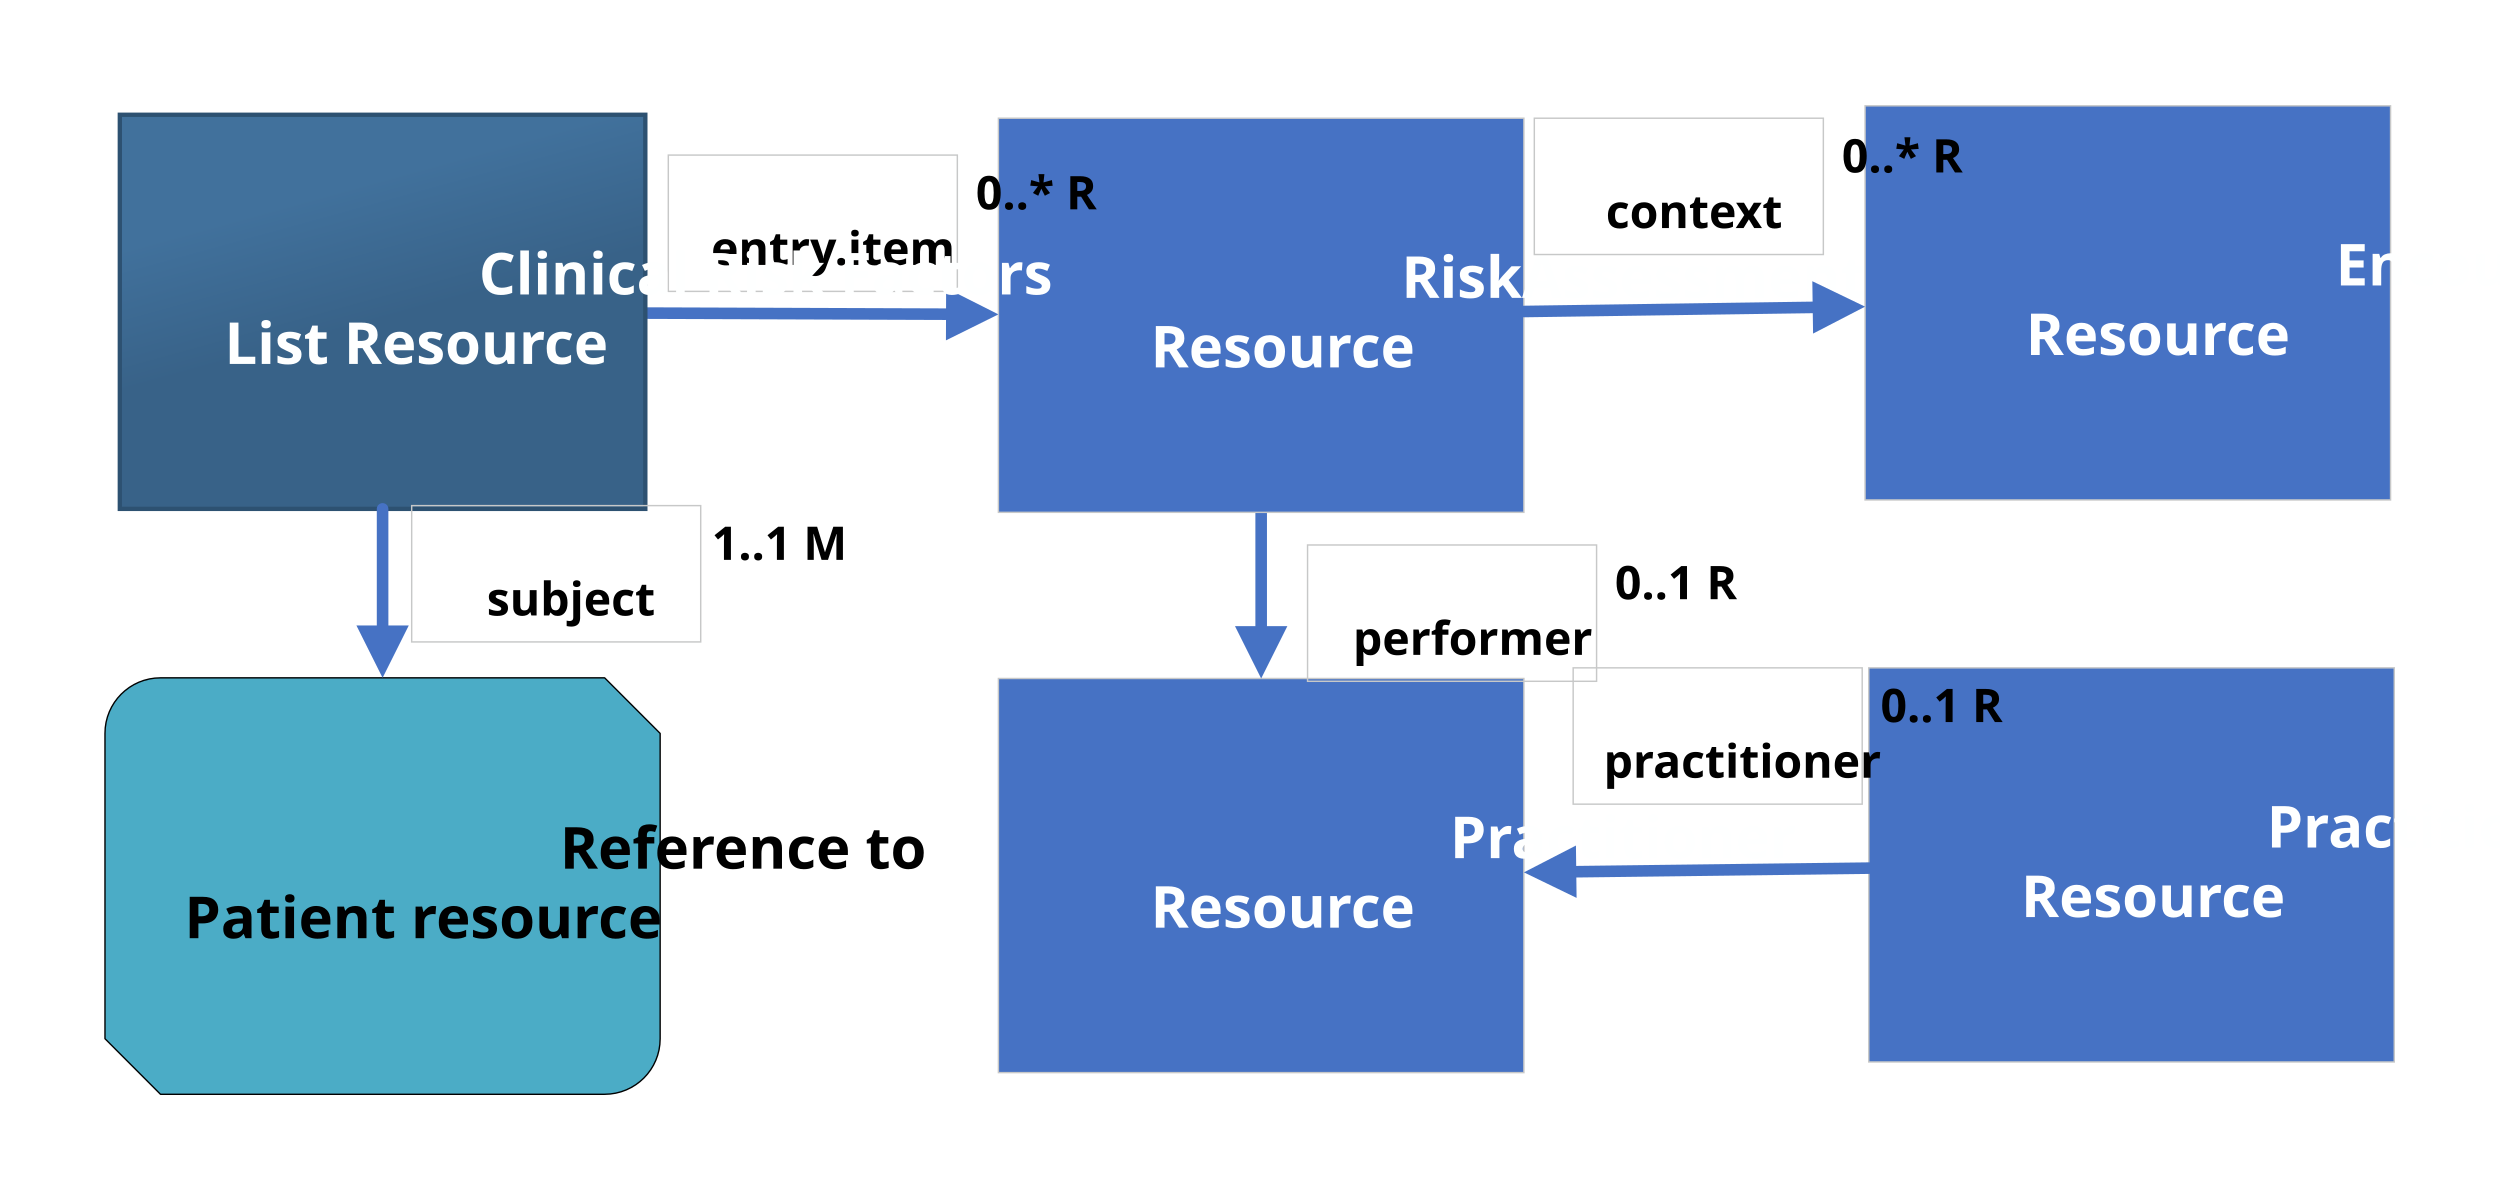
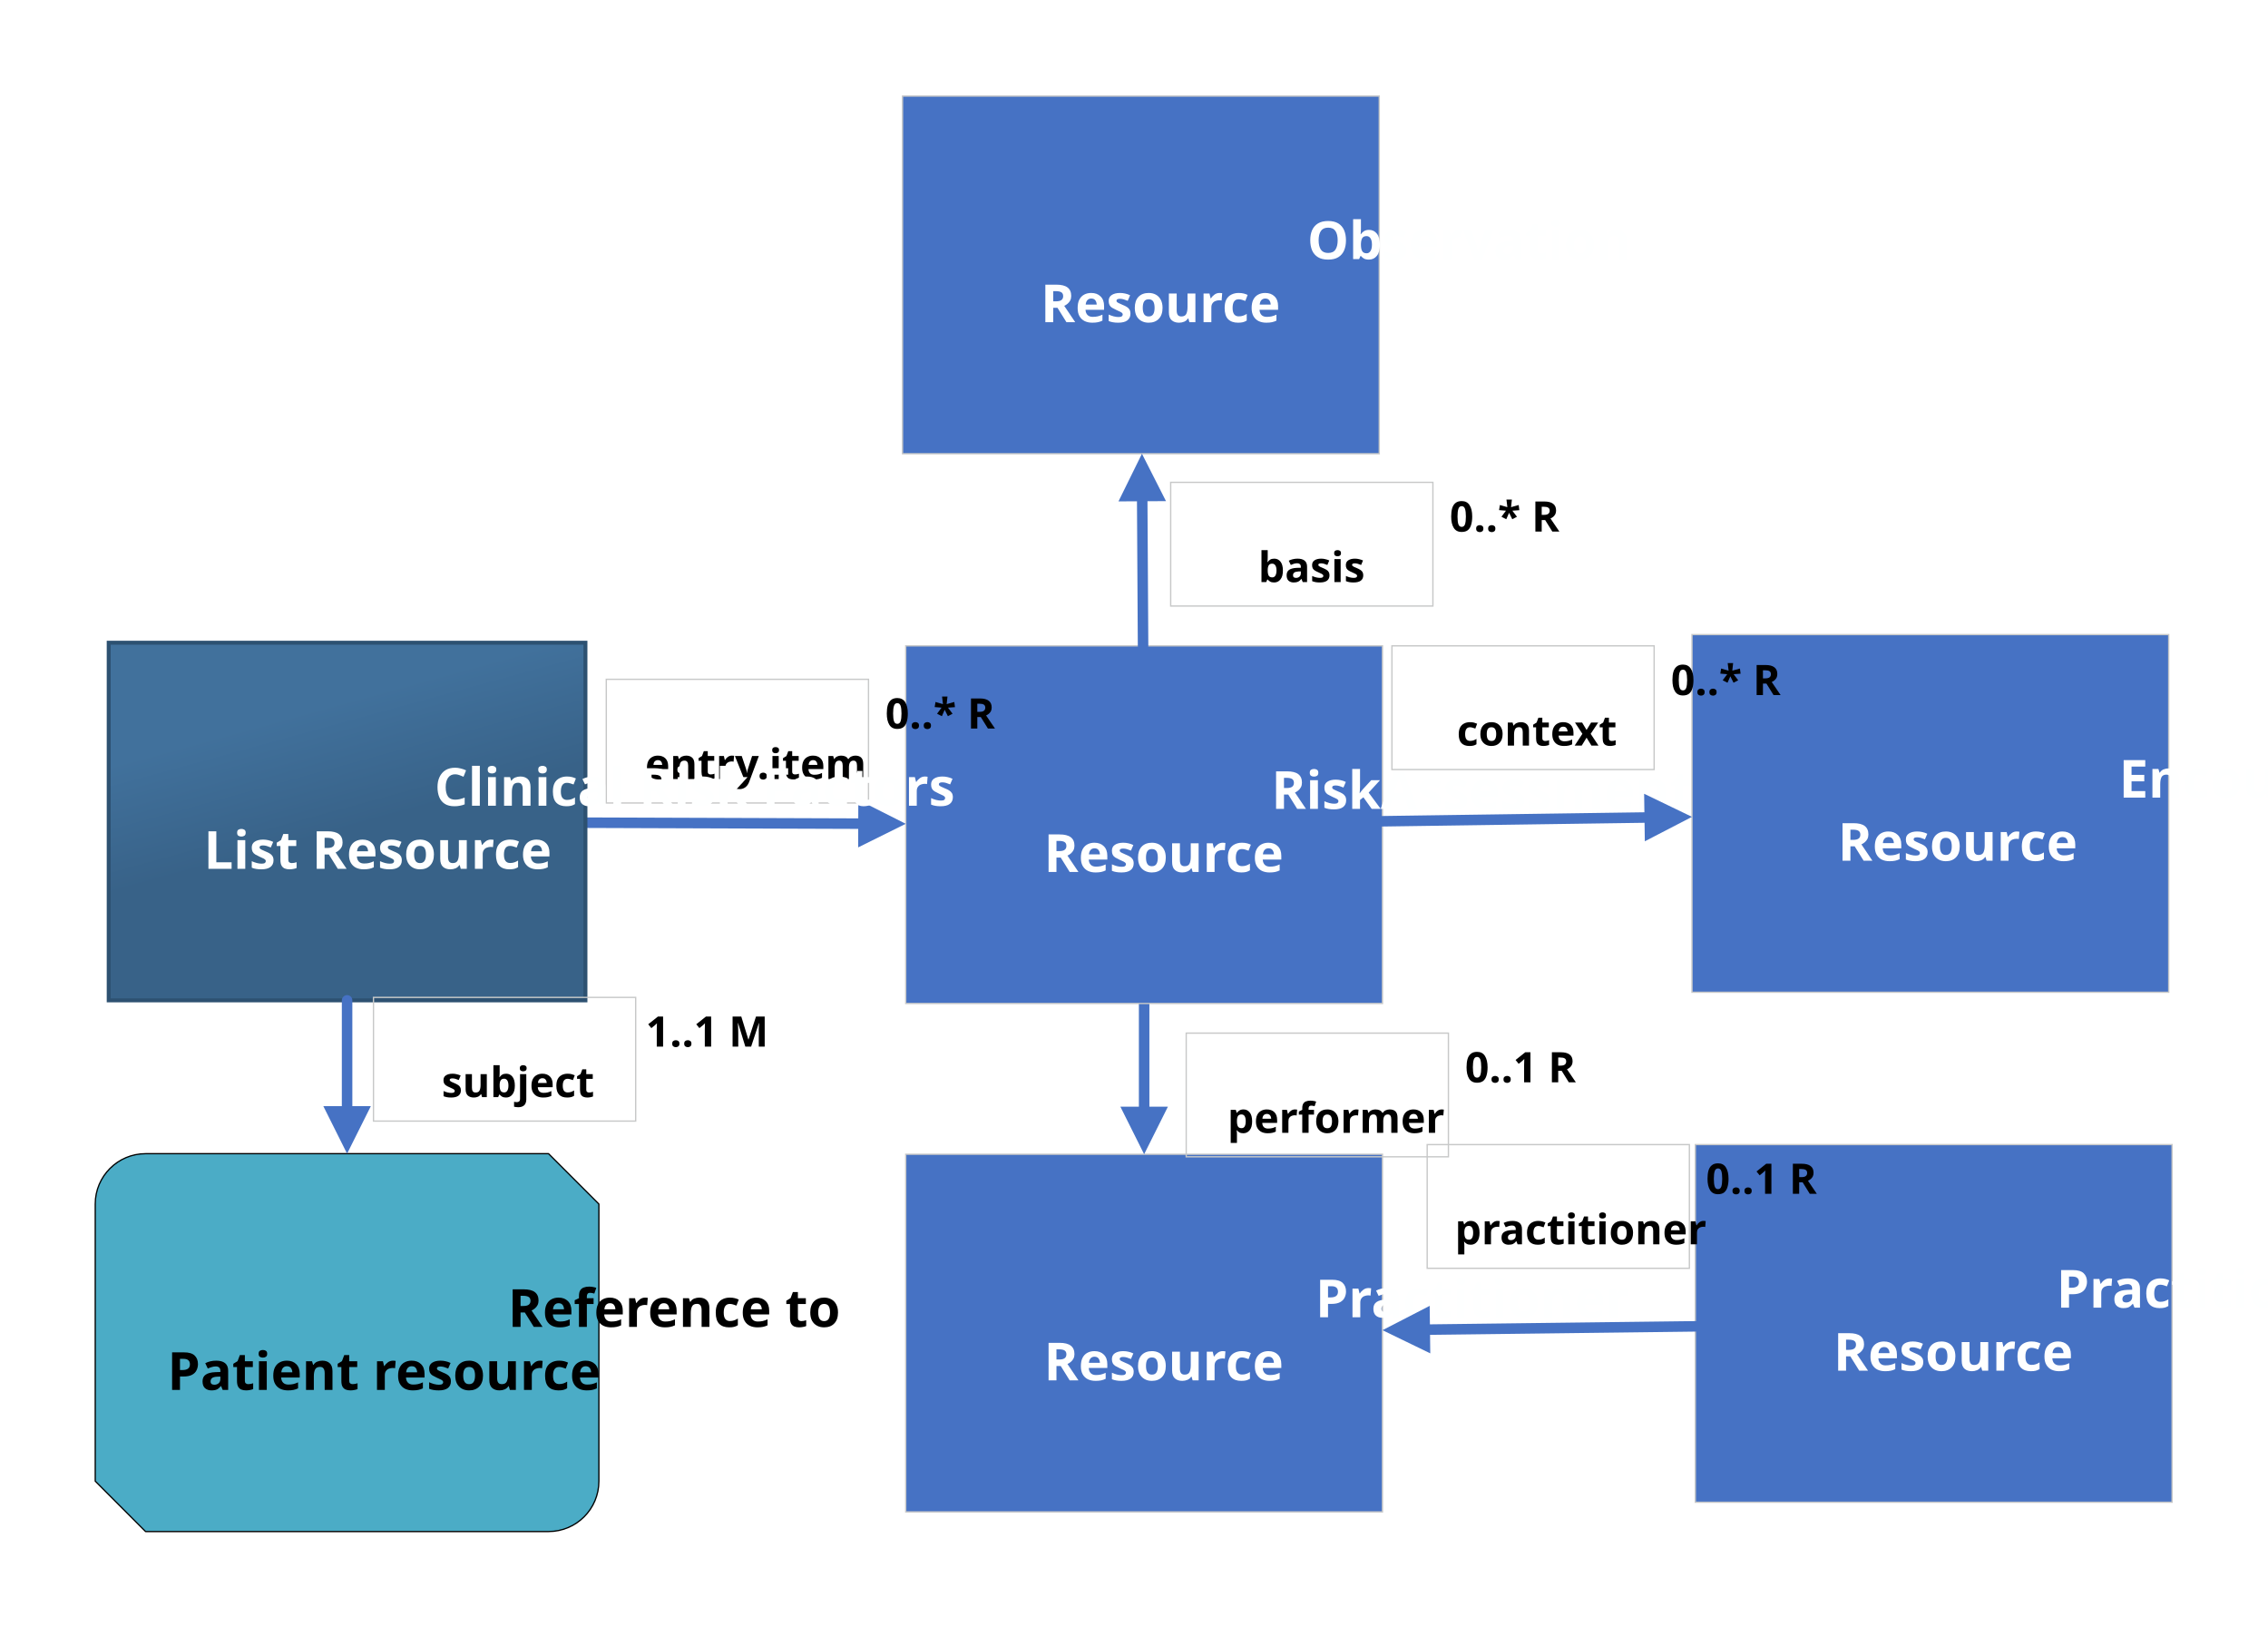
- <svg xmlns="http://www.w3.org/2000/svg" xmlns:ns1="http://schemas.microsoft.com/visio/2003/SVGExtensions/" xmlns:xlink="http://www.w3.org/1999/xlink" width="5.993in" height="2.875in" viewBox="0 0 431.531 206.987" xml:space="preserve" color-interpolation-filters="sRGB" class="st12">
+ <svg xmlns="http://www.w3.org/2000/svg" xmlns:ns1="http://schemas.microsoft.com/visio/2003/SVGExtensions/" xmlns:xlink="http://www.w3.org/1999/xlink" width="5.993in" height="4.298in" viewBox="0 0 431.531 309.426" xml:space="preserve" color-interpolation-filters="sRGB" class="st12">
  <ns1:documentProperties ns1:langID="2057" ns1:metric="true" ns1:viewMarkup="false">
    <ns1:userDefs>
      <ns1:ud ns1:nameU="msvNoAutoConnect" ns1:val="VT0(1):26" />
    </ns1:userDefs>
  </ns1:documentProperties>
  <style type="text/css">
	
		.st1 {fill:#4672c4;stroke:#c7c8c8;stroke-width:0.25}
		.st2 {fill:#feffff;font-family:Calibri;font-size:0.833em;font-weight:bold}
		.st3 {font-size:1em}
		.st4 {marker-end:url(#mrkr4-14);stroke:#4672c4;stroke-linecap:round;stroke-linejoin:round;stroke-width:2}
		.st5 {fill:#4672c4;fill-opacity:1;stroke:#4672c4;stroke-opacity:1;stroke-width:0.442}
		.st6 {fill:none;stroke:#c7c8c8;stroke-width:0.25}
		.st7 {fill:#000000;font-family:Calibri;font-size:0.667em;font-weight:bold}
		.st8 {fill:url(#grad0-57);stroke:#2d5171;stroke-width:0.75}
		.st9 {fill:#4672c4;fill-opacity:0;stroke:#c7c8c8;stroke-width:0.25}
		.st10 {fill:#4bacc6;stroke:#000000;stroke-linecap:round;stroke-linejoin:round;stroke-width:0.24}
		.st11 {fill:#000000;font-family:Calibri;font-size:0.833em;font-weight:bold}
		.st12 {fill:none;fill-rule:evenodd;font-size:12px;overflow:visible;stroke-linecap:square;stroke-miterlimit:3}
	
	</style>
  <defs id="Patterns_And_Gradients">
    <linearGradient id="grad0-57" x1="0" y1="0" x2="1" y2="0" gradientTransform="rotate(250 0.5 0.5)">
      <stop offset="0" stop-color="#386288" stop-opacity="1" />
      <stop offset="0.48" stop-color="#386288" stop-opacity="1" />
      <stop offset="0.82" stop-color="#41719c" stop-opacity="1" />
    </linearGradient>
  </defs>
  <defs id="Markers">
    <g id="lend4">
      <path d="M 2 1 L 0 0 L 2 -1 L 2 1 " style="stroke:none" />
    </g>
    <marker id="mrkr4-14" class="st5" ns1:arrowType="4" ns1:arrowSize="2" ns1:setback="4.52" refX="-4.52" orient="auto" markerUnits="strokeWidth" overflow="visible">
      <use xlink:href="#lend4" transform="scale(-2.26,-2.26) " />
    </marker>
  </defs>
  <g ns1:mID="21" ns1:index="8" ns1:groupContext="foregroundPage">
    <ns1:pageProperties ns1:drawingScale="0.0393701" ns1:pageScale="0.0393701" ns1:drawingUnits="24" ns1:shadowOffsetX="8.50394" ns1:shadowOffsetY="-8.50394" />
    <ns1:layer ns1:name="Connector" ns1:index="0" />
    <a xlink:href="explore_clinical_risk_factors.html#mapping-for-clinical-risk-factors-practitionerrole">
      <g id="shape1-1" ns1:mID="1" ns1:groupContext="shape" transform="translate(322.572,-23.6912)">
        <ns1:custProps>
          <ns1:cp ns1:nameU="Row_1" ns1:lbl="title" ns1:type="0" ns1:langID="2057" ns1:val="VT4(Bundle)" />
        </ns1:custProps>
        <ns1:userDefs>
          <ns1:ud ns1:nameU="visVersion" ns1:val="VT0(15):26" />
          <ns1:ud ns1:nameU="visAltText" ns1:val="VT4(Bundle)" />
        </ns1:userDefs>
        <ns1:textBlock ns1:margins="rect(4,4,4,4)" ns1:tabSpace="42.5197" />
-         <ns1:textRect cx="45.354" cy="172.971" width="90.71" height="68.031" />
-         <rect x="0" y="138.955" width="90.709" height="68.031" class="st1" />
-         <text x="11.52" y="169.97" class="st2" ns1:langID="2057">
+         <ns1:textRect cx="45.354" cy="275.41" width="90.71" height="68.031" />
+         <rect x="0" y="241.394" width="90.709" height="68.031" class="st1" />
+         <text x="11.52" y="272.41" class="st2" ns1:langID="2057">
          <ns1:paragraph ns1:horizAlign="1" />
          <ns1:tabList />PractitionerRole <tspan x="26.27" dy="1.2em" class="st3">Resource</tspan>
        </text>
      </g>
    </a>
    <a xlink:href="explore_clinical_risk_factors.html#mapping-for-clinical-risk-factors-practitioner">
      <g id="shape2-5" ns1:mID="2" ns1:groupContext="shape" transform="translate(172.336,-21.8547)">
        <ns1:custProps>
          <ns1:cp ns1:nameU="Row_1" ns1:lbl="title" ns1:type="0" ns1:langID="2057" ns1:val="VT4(Bundle)" />
        </ns1:custProps>
        <ns1:userDefs>
          <ns1:ud ns1:nameU="visVersion" ns1:val="VT0(15):26" />
          <ns1:ud ns1:nameU="visAltText" ns1:val="VT4(Bundle)" />
        </ns1:userDefs>
        <ns1:textBlock ns1:margins="rect(4,4,4,4)" ns1:tabSpace="42.5197" />
-         <ns1:textRect cx="45.354" cy="172.971" width="90.71" height="68.031" />
-         <rect x="0" y="138.955" width="90.709" height="68.031" class="st1" />
-         <text x="20.77" y="169.97" class="st2" ns1:langID="2057">
+         <ns1:textRect cx="45.354" cy="275.41" width="90.71" height="68.031" />
+         <rect x="0" y="241.394" width="90.709" height="68.031" class="st1" />
+         <text x="20.77" y="272.41" class="st2" ns1:langID="2057">
          <ns1:paragraph ns1:horizAlign="1" />
          <ns1:tabList />Practitioner <tspan x="26.27" dy="1.2em" class="st3">Resource</tspan>
        </text>
      </g>
    </a>
    <g id="shape3-9" ns1:mID="3" ns1:groupContext="shape" ns1:layerMember="0" transform="translate(322.572,-63.8753)">
      <ns1:userDefs>
        <ns1:ud ns1:nameU="visVersion" ns1:val="VT0(15):26" />
      </ns1:userDefs>
-       <path d="M0 213.71 L-50.49 214.33" class="st4" />
+       <path d="M0 316.15 L-50.49 316.77" class="st4" />
    </g>
    <g id="shape4-15" ns1:mID="4" ns1:groupContext="shape" ns1:layerMember="0" transform="translate(210.604,-118.565)">
      <ns1:userDefs>
        <ns1:ud ns1:nameU="visVersion" ns1:val="VT0(15):26" />
      </ns1:userDefs>
-       <path d="M7.09 206.99 L7.09 226.63" class="st4" />
+       <path d="M7.09 309.43 L7.09 329.06" class="st4" />
    </g>
    <a xlink:href="explore_clinical_risk_factors.html#mapping-for-clinical-risk-factors-riskassessment">
      <g id="shape5-20" ns1:mID="5" ns1:groupContext="shape" transform="translate(172.336,-118.565)">
        <ns1:custProps>
          <ns1:cp ns1:nameU="Row_1" ns1:lbl="title" ns1:type="0" ns1:langID="2057" ns1:val="VT4(Bundle)" />
        </ns1:custProps>
        <ns1:userDefs>
          <ns1:ud ns1:nameU="visVersion" ns1:val="VT0(15):26" />
          <ns1:ud ns1:nameU="visAltText" ns1:val="VT4(Bundle)" />
        </ns1:userDefs>
        <ns1:textBlock ns1:margins="rect(4,4,4,4)" ns1:tabSpace="42.5197" />
-         <ns1:textRect cx="45.354" cy="172.971" width="90.71" height="68.031" />
-         <rect x="0" y="138.955" width="90.709" height="68.031" class="st1" />
-         <text x="12.39" y="169.97" class="st2" ns1:langID="2057">
+         <ns1:textRect cx="45.354" cy="275.41" width="90.71" height="68.031" />
+         <rect x="0" y="241.394" width="90.709" height="68.031" class="st1" />
+         <text x="12.39" y="272.41" class="st2" ns1:langID="2057">
          <ns1:paragraph ns1:horizAlign="1" />
          <ns1:tabList />RiskAssessment <tspan x="26.27" dy="1.2em" class="st3">Resource</tspan>
        </text>
      </g>
    </a>
    <g id="shape6-24" ns1:mID="6" ns1:groupContext="shape" ns1:layerMember="0" transform="translate(102.887,-159.952)">
      <ns1:userDefs>
        <ns1:ud ns1:nameU="visVersion" ns1:val="VT0(15):26" />
      </ns1:userDefs>
-       <path d="M0 213.95 L60.41 214.17" class="st4" />
+       <path d="M0 316.39 L60.41 316.6" class="st4" />
    </g>
    <g id="shape7-29" ns1:mID="7" ns1:groupContext="shape" transform="translate(115.359,-156.705)">
      <ns1:textBlock ns1:margins="rect(4,4,4,4)" ns1:tabSpace="42.5197" />
-       <ns1:textRect cx="24.945" cy="195.223" width="49.89" height="23.528" />
-       <rect x="0" y="183.459" width="49.89" height="23.528" class="st6" />
-       <text x="15.63" y="192.82" class="st7" ns1:langID="2057">
+       <ns1:textRect cx="24.945" cy="297.662" width="49.89" height="23.528" />
+       <rect x="0" y="285.898" width="49.89" height="23.528" class="st6" />
+       <text x="15.63" y="295.26" class="st7" ns1:langID="2057">
        <ns1:paragraph ns1:horizAlign="1" />
        <ns1:tabList />0..* R<ns1:newlineChar />
        <tspan x="7.38" dy="1.2em" class="st3">entry.item </tspan>
      </text>
    </g>
    <g id="shape8-33" ns1:mID="8" ns1:groupContext="shape" transform="translate(225.7,-89.4024)">
      <ns1:textBlock ns1:margins="rect(4,4,4,4)" ns1:tabSpace="42.5197" />
-       <ns1:textRect cx="24.945" cy="195.223" width="49.89" height="23.528" />
-       <rect x="0" y="183.459" width="49.89" height="23.528" class="st6" />
-       <text x="15.6" y="192.82" class="st7" ns1:langID="2057">
+       <ns1:textRect cx="24.945" cy="297.662" width="49.89" height="23.528" />
+       <rect x="0" y="285.898" width="49.89" height="23.528" class="st6" />
+       <text x="15.6" y="295.26" class="st7" ns1:langID="2057">
        <ns1:paragraph ns1:horizAlign="1" />
        <ns1:tabList />0..1 R<ns1:newlineChar />
        <tspan x="7.84" dy="1.2em" class="st3">performer </tspan>
      </text>
    </g>
    <g id="shape9-37" ns1:mID="9" ns1:groupContext="shape" transform="translate(271.548,-68.1951)">
      <ns1:textBlock ns1:margins="rect(4,4,4,4)" ns1:tabSpace="42.5197" />
-       <ns1:textRect cx="24.945" cy="195.223" width="49.89" height="23.528" />
-       <rect x="0" y="183.459" width="49.89" height="23.528" class="st6" />
-       <text x="15.6" y="192.82" class="st7" ns1:langID="2057">
+       <ns1:textRect cx="24.945" cy="297.662" width="49.89" height="23.528" />
+       <rect x="0" y="285.898" width="49.89" height="23.528" class="st6" />
+       <text x="15.6" y="295.26" class="st7" ns1:langID="2057">
        <ns1:paragraph ns1:horizAlign="1" />
        <ns1:tabList />0..1 R<ns1:newlineChar />
        <tspan x="5.26" dy="1.2em" class="st3">practitioner</tspan>
      </text>
    </g>
    <a xlink:href="explore_clinical_risk_factors.html#mapping-for-clinical-risk-factors-encounter">
      <g id="shape10-41" ns1:mID="10" ns1:groupContext="shape" transform="translate(321.932,-120.705)">
        <ns1:custProps>
          <ns1:cp ns1:nameU="Row_1" ns1:lbl="title" ns1:type="0" ns1:langID="2057" ns1:val="VT4(Bundle)" />
        </ns1:custProps>
        <ns1:userDefs>
          <ns1:ud ns1:nameU="visVersion" ns1:val="VT0(15):26" />
          <ns1:ud ns1:nameU="visAltText" ns1:val="VT4(Bundle)" />
        </ns1:userDefs>
        <ns1:textBlock ns1:margins="rect(4,4,4,4)" ns1:tabSpace="42.5197" />
-         <ns1:textRect cx="45.354" cy="172.971" width="90.71" height="68.031" />
-         <rect x="0" y="138.955" width="90.709" height="68.031" class="st1" />
-         <text x="24.06" y="169.97" class="st2" ns1:langID="2057">
+         <ns1:textRect cx="45.354" cy="275.41" width="90.71" height="68.031" />
+         <rect x="0" y="241.394" width="90.709" height="68.031" class="st1" />
+         <text x="24.06" y="272.41" class="st2" ns1:langID="2057">
          <ns1:paragraph ns1:horizAlign="1" />
          <ns1:tabList />Encounter<ns1:newlineChar />
          <tspan x="25.14" dy="1.2em" class="st3"> </tspan>Resource</text>
      </g>
    </a>
    <g id="shape11-45" ns1:mID="11" ns1:groupContext="shape" ns1:layerMember="0" transform="translate(263.044,-146.564)">
      <ns1:userDefs>
        <ns1:ud ns1:nameU="visVersion" ns1:val="VT0(15):26" />
      </ns1:userDefs>
-       <path d="M0 200.32 L49.85 199.61" class="st4" />
+       <path d="M0 302.76 L49.85 302.05" class="st4" />
    </g>
    <g id="shape12-50" ns1:mID="12" ns1:groupContext="shape" transform="translate(264.842,-163.069)">
      <ns1:textBlock ns1:margins="rect(4,4,4,4)" ns1:tabSpace="42.5197" />
-       <ns1:textRect cx="24.945" cy="195.223" width="49.89" height="23.528" />
-       <rect x="0" y="183.459" width="49.89" height="23.528" class="st6" />
-       <text x="15.63" y="192.82" class="st7" ns1:langID="2057">
+       <ns1:textRect cx="24.945" cy="297.662" width="49.89" height="23.528" />
+       <rect x="0" y="285.898" width="49.89" height="23.528" class="st6" />
+       <text x="15.63" y="295.26" class="st7" ns1:langID="2057">
        <ns1:paragraph ns1:horizAlign="1" />
        <ns1:tabList />0..* R<ns1:newlineChar />
        <tspan x="12.35" dy="1.2em" class="st3">context </tspan>
      </text>
    </g>
    <a xlink:href="explore_clinical_risk_factors.html#mapping-for-clinical-risk-factors-list">
      <g id="shape13-54" ns1:mID="13" ns1:groupContext="shape" transform="translate(20.6823,-119.161)">
        <ns1:custProps>
          <ns1:cp ns1:nameU="Row_1" ns1:lbl="title" ns1:type="0" ns1:langID="2057" ns1:val="VT4(Bundle)" />
        </ns1:custProps>
        <ns1:userDefs>
          <ns1:ud ns1:nameU="visVersion" ns1:val="VT0(15):26" />
          <ns1:ud ns1:nameU="visAltText" ns1:val="VT4(Bundle)" />
        </ns1:userDefs>
        <ns1:textBlock ns1:margins="rect(4,4,4,4)" ns1:tabSpace="42.5197" />
-         <ns1:textRect cx="45.354" cy="172.971" width="90.71" height="68.031" />
-         <rect x="0" y="138.955" width="90.709" height="68.031" class="st8" />
-         <text x="4.81" y="169.97" class="st2" ns1:langID="2057">
+         <ns1:textRect cx="45.354" cy="275.41" width="90.71" height="68.031" />
+         <rect x="0" y="241.394" width="90.709" height="68.031" class="st8" />
+         <text x="4.81" y="272.41" class="st2" ns1:langID="2057">
          <ns1:paragraph ns1:horizAlign="1" />
          <ns1:tabList />Clinical Risk Factors<ns1:newlineChar />
          <tspan x="18.07" dy="1.2em" class="st3">List Resource</tspan>
        </text>
      </g>
    </a>
    <g id="shape14-60" ns1:mID="14" ns1:groupContext="shape" transform="translate(71.0609,-96.1971)">
      <ns1:textBlock ns1:margins="rect(4,4,4,4)" ns1:tabSpace="42.5197" />
-       <ns1:textRect cx="24.945" cy="195.223" width="49.89" height="23.528" />
-       <rect x="0" y="183.459" width="49.89" height="23.528" class="st9" />
-       <text x="14.35" y="192.82" class="st7" ns1:langID="2057">
+       <ns1:textRect cx="24.945" cy="297.662" width="49.89" height="23.528" />
+       <rect x="0" y="285.898" width="49.89" height="23.528" class="st9" />
+       <text x="14.35" y="295.26" class="st7" ns1:langID="2057">
        <ns1:paragraph ns1:horizAlign="1" />
        <ns1:tabList />1..1 M<ns1:newlineChar />
        <tspan x="12.96" dy="1.2em" class="st3">subject</tspan>
      </text>
    </g>
    <a xlink:href="explore_clinical_risk_factors.html#patient-reference">
      <g id="shape15-64" ns1:mID="15" ns1:groupContext="shape" transform="translate(18.12,-18.12)">
        <ns1:userDefs>
          <ns1:ud ns1:nameU="CTypeTopLeftSnip" ns1:prompt="" ns1:val="VT0(0):5" />
          <ns1:ud ns1:nameU="CTypeTopRightSnip" ns1:prompt="" ns1:val="VT0(1):5" />
          <ns1:ud ns1:nameU="CTypeBotLeftSnip" ns1:prompt="" ns1:val="VT0(1):5" />
          <ns1:ud ns1:nameU="CTypeBotRightSnip" ns1:prompt="" ns1:val="VT0(0):5" />
          <ns1:ud ns1:nameU="CornerLockHoriz" ns1:prompt="" ns1:val="VT0(0):5" />
          <ns1:ud ns1:nameU="CornerLockVert" ns1:prompt="" ns1:val="VT0(0):5" />
          <ns1:ud ns1:nameU="CornerLockDiag" ns1:prompt="" ns1:val="VT0(0):5" />
          <ns1:ud ns1:nameU="TopLeftOffset" ns1:prompt="" ns1:val="VT0(0.15748031496063):24" />
          <ns1:ud ns1:nameU="TopRightOffset" ns1:prompt="" ns1:val="VT0(0.15748031496063):24" />
          <ns1:ud ns1:nameU="BotLeftOffset" ns1:prompt="" ns1:val="VT0(0.15748031496063):24" />
          <ns1:ud ns1:nameU="BotRightOffset" ns1:prompt="" ns1:val="VT0(0.15748031496063):24" />
          <ns1:ud ns1:nameU="visVersion" ns1:prompt="" ns1:val="VT0(15):26" />
          <ns1:ud ns1:nameU="TopLeftOffset" ns1:prompt="" ns1:val="VT0(0.13310171124648):1" />
          <ns1:ud ns1:nameU="TopRightOffset" ns1:prompt="" ns1:val="VT0(0.13310171124649):1" />
          <ns1:ud ns1:nameU="BotLeftOffset" ns1:prompt="" ns1:val="VT0(0.13310171124648):1" />
          <ns1:ud ns1:nameU="BotRightOffset" ns1:prompt="" ns1:val="VT0(0.13310171124649):1" />
        </ns1:userDefs>
        <ns1:textBlock ns1:margins="rect(4,4,4,4)" ns1:tabSpace="42.5197" />
-         <ns1:textRect cx="47.917" cy="171.05" width="95.84" height="71.875" />
-         <path d="M9.58 206.99 L86.25 206.99 A9.583 9.583 -180 0 0 95.83 197.4 L95.83 144.7 L86.25 135.11 L9.58 135.11         A9.583 9.583 -180 0 0 0 144.7 L0 197.4 L9.58 206.99 Z" class="st10" />
-         <text x="21.35" y="168.05" class="st11" ns1:langID="2057">
+         <ns1:textRect cx="47.917" cy="273.488" width="95.84" height="71.875" />
+         <path d="M9.58 309.43 L86.25 309.43 A9.583 9.583 -180 0 0 95.83 299.84 L95.83 247.13 L86.25 237.55 L9.58 237.55         A9.583 9.583 -180 0 0 0 247.13 L0 299.84 L9.58 309.43 Z" class="st10" />
+         <text x="21.35" y="270.49" class="st11" ns1:langID="2057">
          <ns1:paragraph ns1:horizAlign="1" />
          <ns1:tabList />Reference to <ns1:newlineChar />
          <tspan x="13.72" dy="1.2em" class="st3">Patient resource </tspan>
        </text>
      </g>
    </a>
    <g id="shape16-68" ns1:mID="16" ns1:groupContext="shape" ns1:layerMember="0" transform="translate(58.95,-119.161)">
      <ns1:userDefs>
        <ns1:ud ns1:nameU="visVersion" ns1:val="VT0(15):26" />
      </ns1:userDefs>
-       <path d="M7.09 206.99 L7.09 227.11" class="st4" />
+       <path d="M7.09 309.43 L7.09 329.55" class="st4" />
+     </g>
+     <a xlink:href="explore_clinical_risk_factors.html#mapping-for-clinical-risk-factors-observation">
+       <g id="shape17-73" ns1:mID="17" ns1:groupContext="shape" transform="translate(171.722,-223.144)">
+         <ns1:custProps>
+           <ns1:cp ns1:nameU="Row_1" ns1:lbl="title" ns1:type="0" ns1:langID="2057" ns1:val="VT4(Bundle)" />
+         </ns1:custProps>
+         <ns1:userDefs>
+           <ns1:ud ns1:nameU="visVersion" ns1:val="VT0(15):26" />
+           <ns1:ud ns1:nameU="visAltText" ns1:val="VT4(Bundle)" />
+         </ns1:userDefs>
+         <ns1:textBlock ns1:margins="rect(4,4,4,4)" ns1:tabSpace="42.5197" />
+         <ns1:textRect cx="45.354" cy="275.41" width="90.71" height="68.031" />
+         <rect x="0" y="241.394" width="90.709" height="68.031" class="st1" />
+         <text x="19.83" y="272.41" class="st2" ns1:langID="2057">
+           <ns1:paragraph ns1:horizAlign="1" />
+           <ns1:tabList />Observation <tspan x="26.27" dy="1.2em" class="st3">Resource</tspan>
+         </text>
+       </g>
+     </a>
+     <g id="shape18-77" ns1:mID="18" ns1:groupContext="shape" transform="translate(222.746,-194.173)">
+       <ns1:textBlock ns1:margins="rect(4,4,4,4)" ns1:tabSpace="42.5197" />
+       <ns1:textRect cx="24.945" cy="297.662" width="49.89" height="23.528" />
+       <rect x="0" y="285.898" width="49.89" height="23.528" class="st6" />
+       <text x="15.63" y="295.26" class="st7" ns1:langID="1033">
+         <ns1:paragraph ns1:horizAlign="1" />
+         <ns1:tabList />0..* R<ns1:newlineChar />
+         <tspan x="16.65" dy="1.2em" class="st3" ns1:langID="2057">basis</tspan>
+       </text>
+     </g>
+     <g id="shape19-81" ns1:mID="19" ns1:groupContext="shape" ns1:layerMember="0" transform="translate(224.47,-186.597)">
+       <ns1:userDefs>
+         <ns1:ud ns1:nameU="visVersion" ns1:val="VT0(15):26" />
+       </ns1:userDefs>
+       <path d="M-6.98 309.43 L-7.14 281.92" class="st4" />
    </g>
  </g>
</svg>
